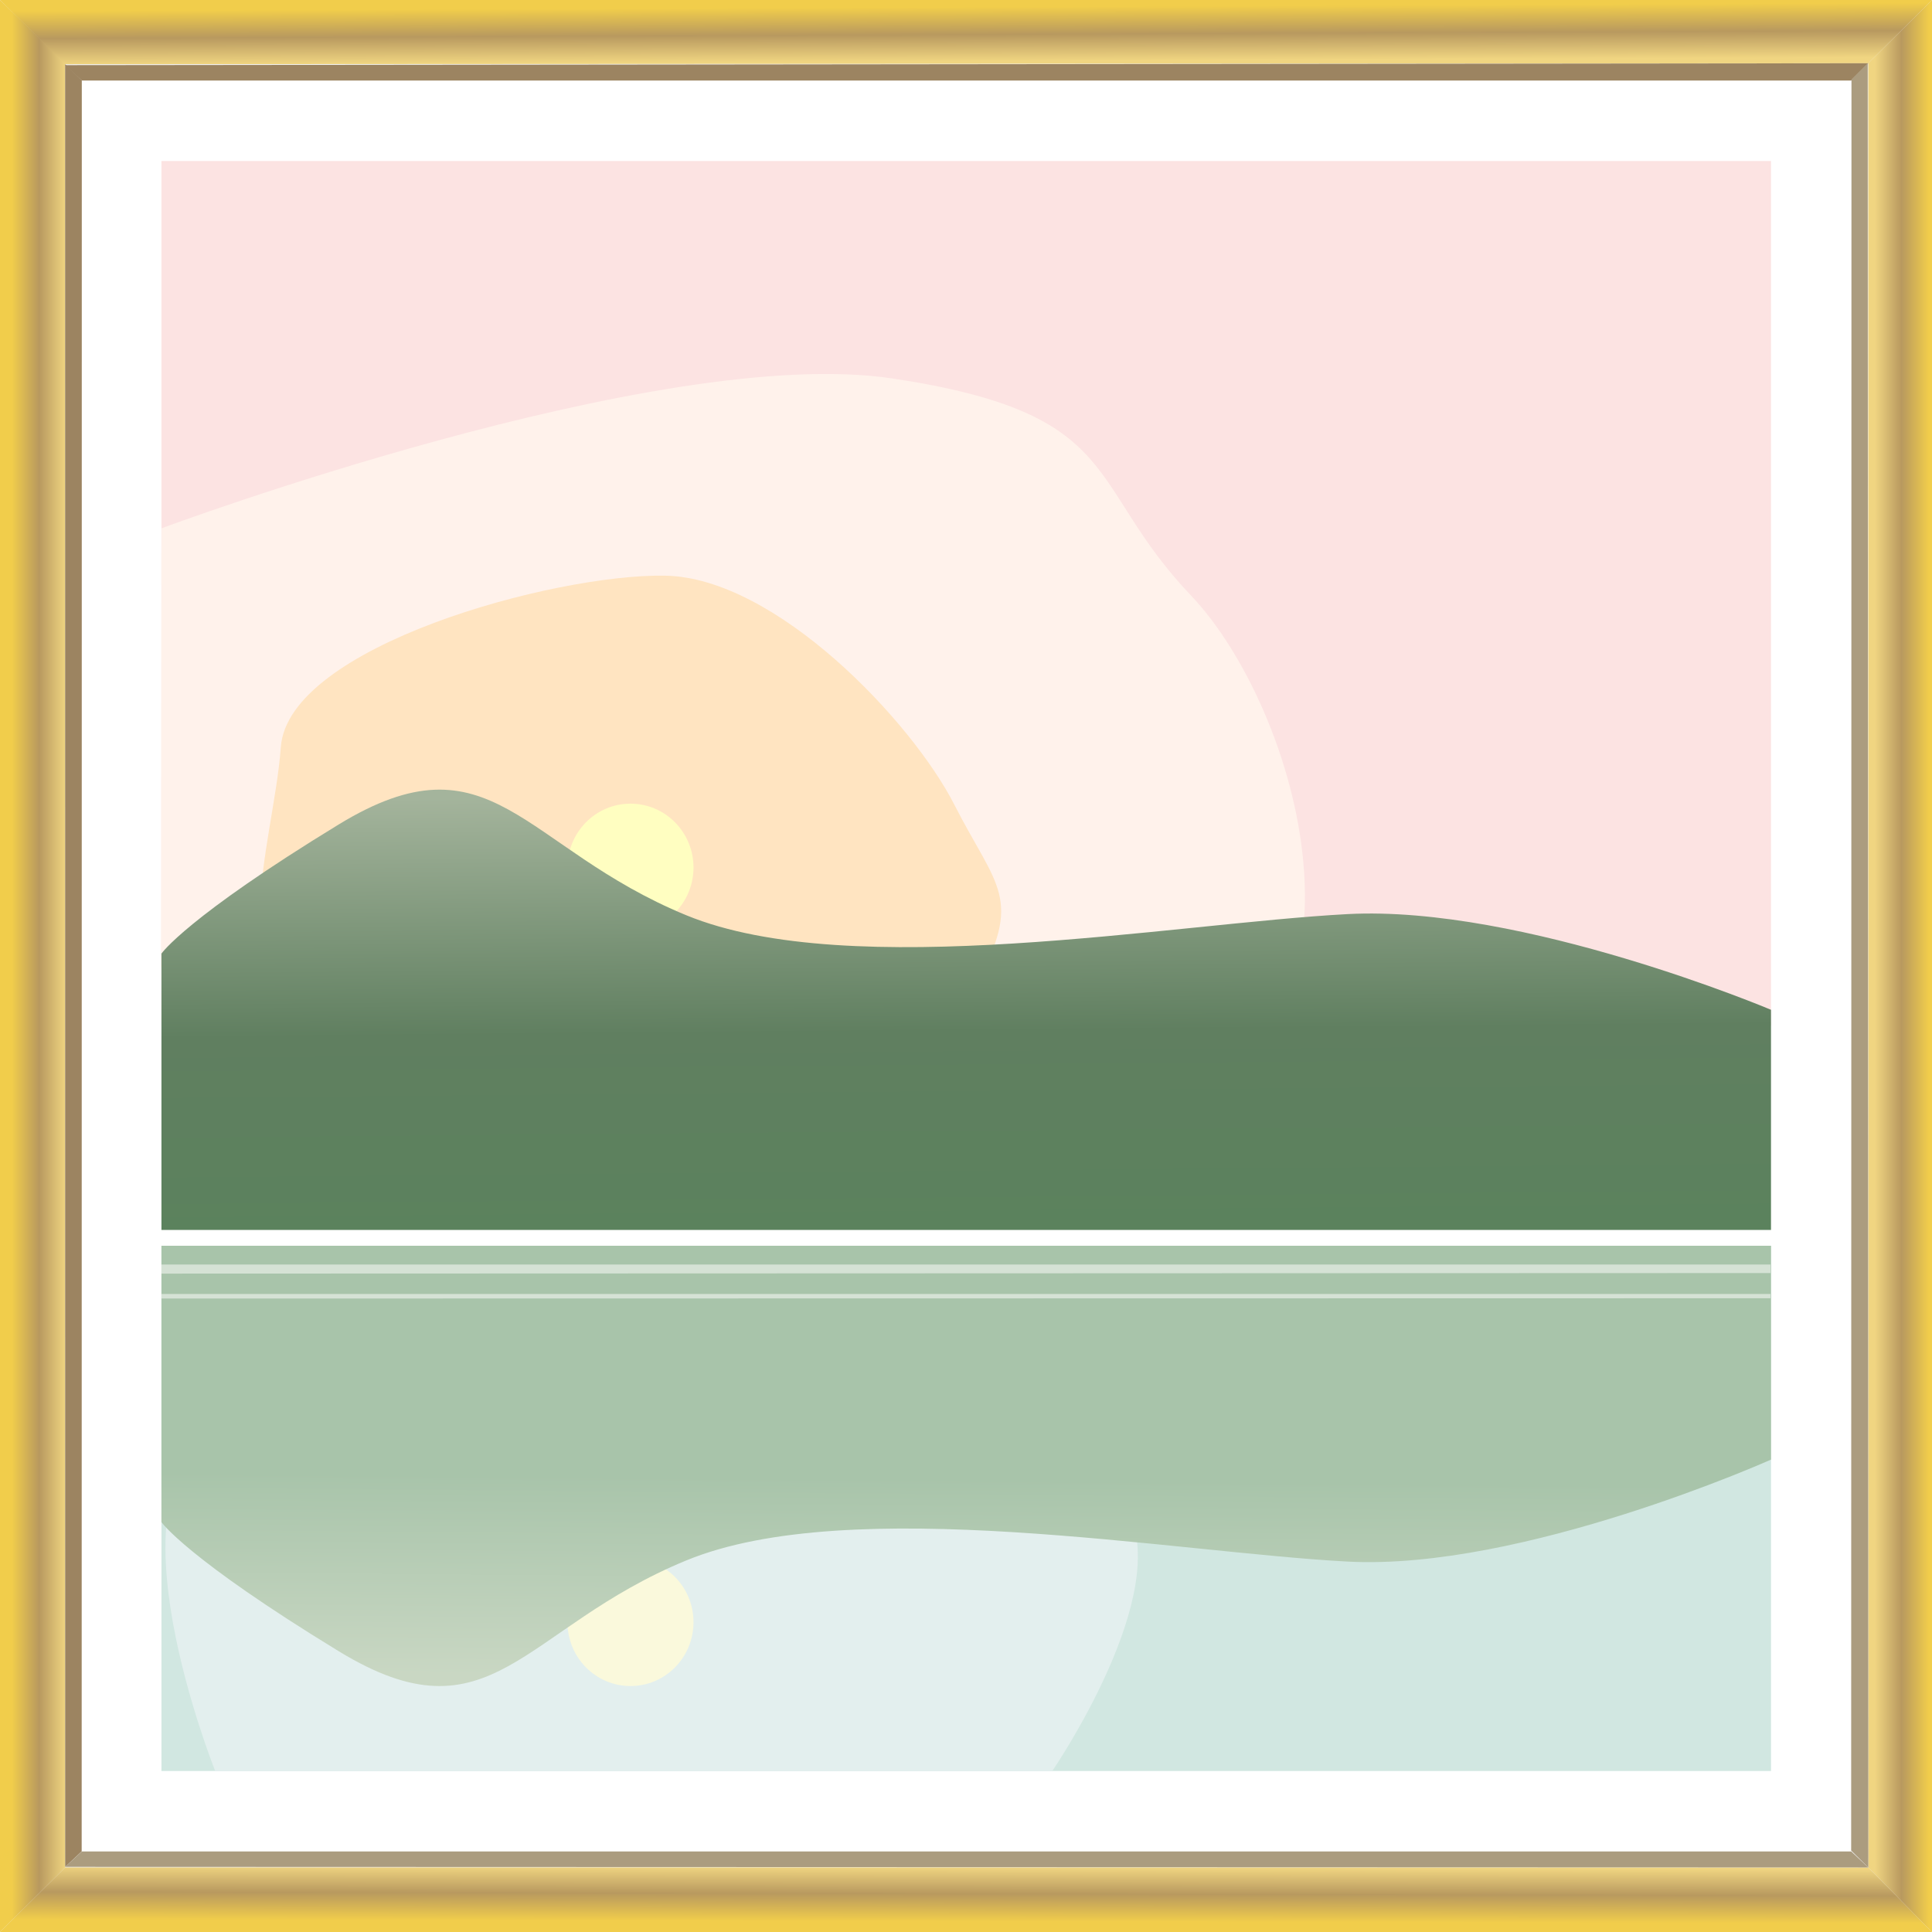
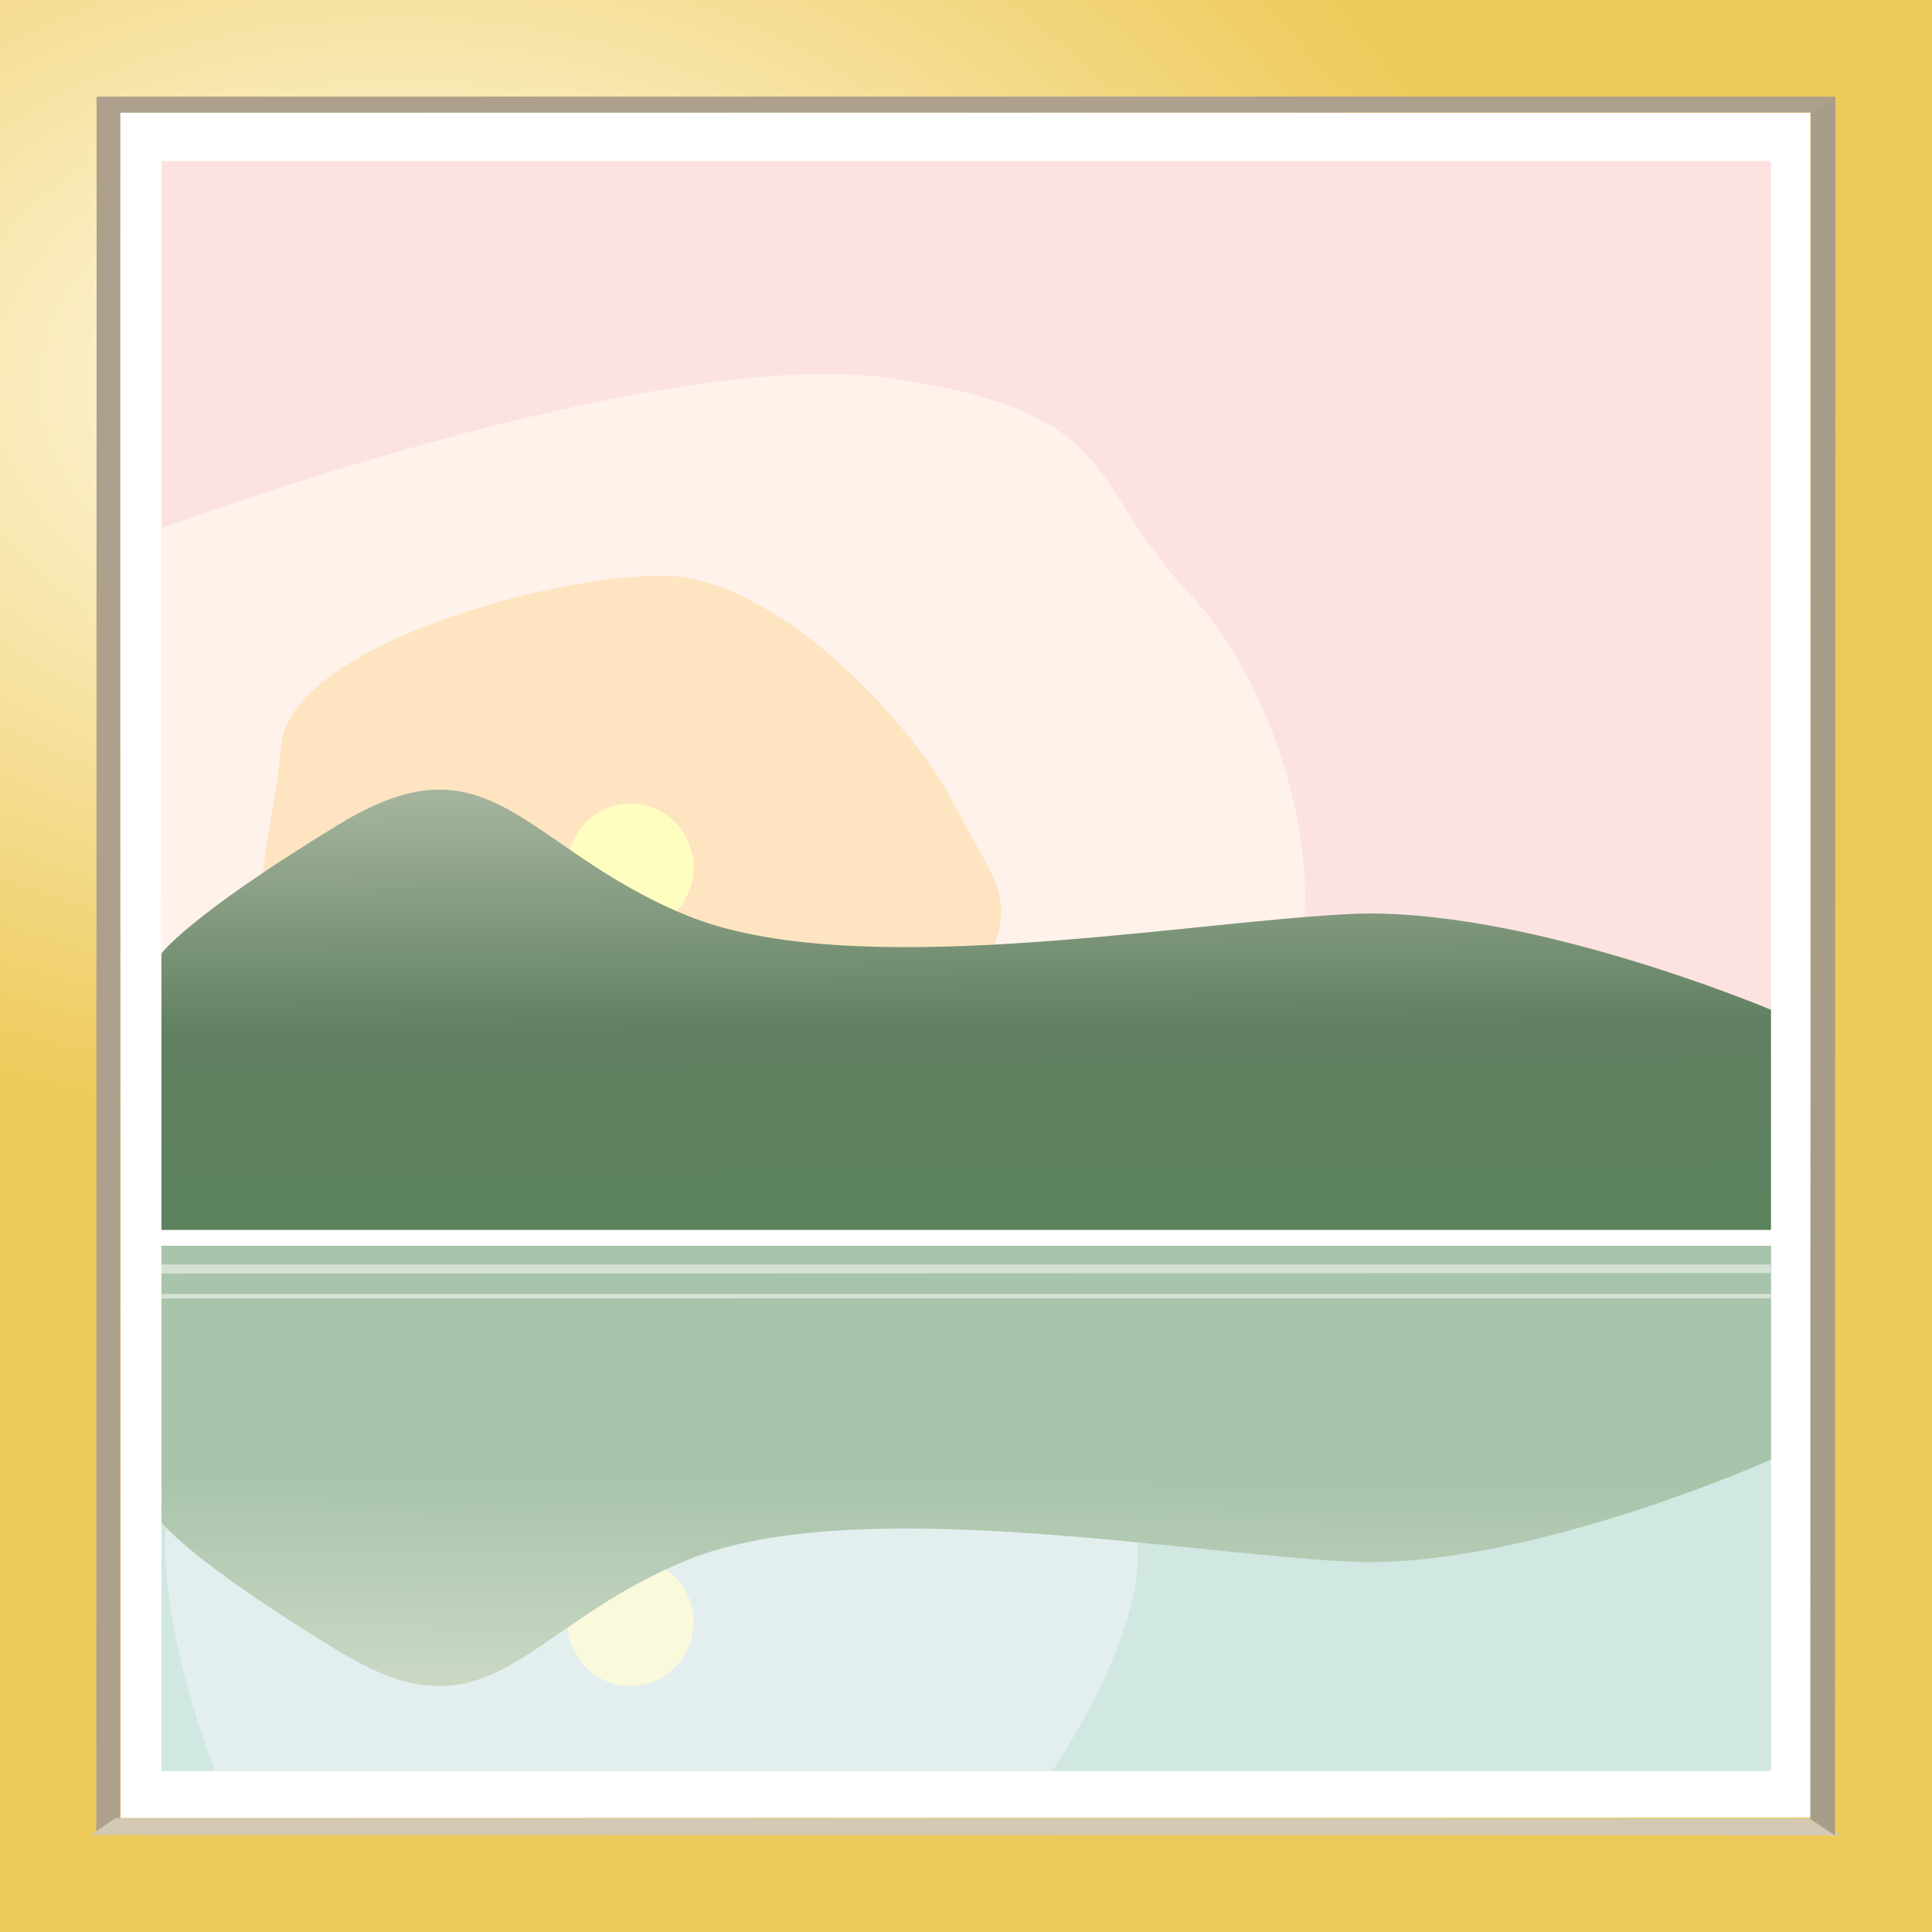
<svg xmlns="http://www.w3.org/2000/svg" xmlns:ns1="http://vectornator.io" height="100%" stroke-miterlimit="10" style="fill-rule:nonzero;clip-rule:evenodd;stroke-linecap:round;stroke-linejoin:round;" version="1.1" viewBox="0 0 1200 1200" width="100%" xml:space="preserve">
  <defs>
-     <linearGradient gradientTransform="matrix(-33.7244 -2.59419 0.00664621 -33.7244 41.0433 623.275)" gradientUnits="userSpaceOnUse" id="LinearGradient" x1="0" x2="1" y1="0" y2="0">
-       <stop offset="0" stop-color="#f0d581" />
-       <stop offset="0.494" stop-color="#b8995f" />
-       <stop offset="1" stop-color="#f1cd4b" />
-     </linearGradient>
-     <linearGradient gradientTransform="matrix(2.45352 -33.735 33.7242 -0.133995 577.352 38.2032)" gradientUnits="userSpaceOnUse" id="LinearGradient_2" x1="0" x2="1" y1="0" y2="0">
-       <stop offset="0" stop-color="#f0d581" />
-       <stop offset="0.494" stop-color="#b8995f" />
-       <stop offset="1" stop-color="#f1cd4b" />
-     </linearGradient>
-     <linearGradient gradientTransform="matrix(33.7239 2.60095 -0.0134065 33.7244 1164.49 577.355)" gradientUnits="userSpaceOnUse" id="LinearGradient_3" x1="0" x2="1" y1="0" y2="0">
-       <stop offset="0" stop-color="#f0d581" />
-       <stop offset="0.494" stop-color="#b8995f" />
-       <stop offset="1" stop-color="#f1cd4b" />
-     </linearGradient>
-     <linearGradient gradientTransform="matrix(-2.66451 33.719 -33.7244 -0.0769747 623.343 1159.68)" gradientUnits="userSpaceOnUse" id="LinearGradient_4" x1="0" x2="1" y1="0" y2="0">
-       <stop offset="0" stop-color="#f0d581" />
-       <stop offset="0.494" stop-color="#b8995f" />
-       <stop offset="1" stop-color="#f1cd4b" />
-     </linearGradient>
-     <linearGradient gradientTransform="matrix(1.81932 271.818 -271.988 1.81818 578.22 492.853)" gradientUnits="userSpaceOnUse" id="LinearGradient_5" x1="0" x2="1" y1="0" y2="0">
+     <radialGradient cx="0" cy="0" gradientTransform="matrix(388.989 384.135 -576.203 259.326 251.715 245.539)" gradientUnits="userSpaceOnUse" id="RadialGradient" r="1">
+       <stop offset="0" stop-color="#fffcee" />
+       <stop offset="1" stop-color="#eeca5a" />
+     </radialGradient>
+     <linearGradient gradientTransform="matrix(1.81932 271.818 -271.988 1.81818 578.22 492.853)" gradientUnits="userSpaceOnUse" id="LinearGradient" x1="0" x2="1" y1="0" y2="0">
      <stop offset="0" stop-color="#a4b49c" />
      <stop offset="0.544" stop-color="#607f60" />
      <stop offset="1" stop-color="#5b825d" />
    </linearGradient>
-     <linearGradient gradientTransform="matrix(2.0248 -271.829 271.998 2.02354 599.477 1043.06)" gradientUnits="userSpaceOnUse" id="LinearGradient_6" x1="0" x2="1" y1="0" y2="0">
+     <linearGradient gradientTransform="matrix(2.0248 -271.829 271.998 2.02354 599.477 1043.06)" gradientUnits="userSpaceOnUse" id="LinearGradient_2" x1="0" x2="1" y1="0" y2="0">
      <stop offset="0" stop-color="#c9d7c3" />
      <stop offset="0.458" stop-color="#a8c4aa" />
      <stop offset="1" stop-color="#a8c4aa" />
    </linearGradient>
  </defs>
-   <g id="Layer-1" ns1:layerName="Layer 1">
-     <path d="M1.91812e-15 0L40.493 39.287L40.493 1159.89L1.91812e-15 1200" fill="url(#LinearGradient)" fill-rule="nonzero" opacity="1" stroke="none" ns1:layerName="Curve 4" />
-     <path d="M1200 0L1160.42 39.287L40.461 39.891L0 0" fill="url(#LinearGradient_2)" fill-rule="nonzero" opacity="1" stroke="none" ns1:layerName="Curve 10" />
-     <path d="M1200 1200L1160.42 1159.89L1160.42 39.287L1200 0" fill="url(#LinearGradient_3)" fill-rule="nonzero" opacity="1" stroke="none" ns1:layerName="Curve 11" />
-     <path d="M0 1200L40.461 1159.89L1160.42 1159.89L1200 1200" fill="url(#LinearGradient_4)" fill-rule="nonzero" opacity="1" stroke="none" ns1:layerName="Curve 12" />
-     <path d="M50.799 1150L1149.81 1150L1149.81 50L50.799 50" fill="#ffffff" fill-rule="nonzero" opacity="1" stroke="none" ns1:layerName="Curve 5" />
-     <path d="M40.461 40.471L1160.42 39.287L1149.81 50L50.799 50L40.461 40.471Z" fill="#9c8461" fill-rule="nonzero" opacity="1" stroke="none" ns1:layerName="Curve 6" />
-     <path d="M40.461 39.891L40.493 1159.53L50.717 1149.94L50.799 49.937L40.461 39.891Z" fill="#9c8461" fill-rule="nonzero" opacity="1" stroke="none" ns1:layerName="Curve 7" />
-     <path d="M40.493 1159.53L50.799 1150L1149.81 1150L1160.42 1159.89L40.493 1159.53Z" fill="#ab9c7f" fill-rule="nonzero" opacity="1" stroke="none" ns1:layerName="Curve 8" />
-     <path d="M1160.42 1159.89L1160.06 39.287L1150.02 49.22L1149.81 1149.4L1160.42 1159.89Z" fill="#ab9c7f" fill-rule="nonzero" opacity="1" stroke="none" ns1:layerName="Curve 9" />
+   <g id="Layer-3" ns1:layerName="Layer 3">
+     <path d="M0 0L1200 0L1200 1200L0 1200" fill="url(#RadialGradient)" fill-rule="nonzero" opacity="1" stroke="none" ns1:layerName="Curve 4" />
+     <path d="M74.939 1129.22L1124.64 1128.91L1124.42 70L74.73 70" fill="#ffffff" fill-rule="nonzero" opacity="1" stroke="none" ns1:layerName="Curve 5" />
+     <path d="M60.015 60.02L1139.98 60L1124.98 69.824L74.985 70L60.015 60.02Z" fill="#ada08d" fill-rule="nonzero" opacity="1" stroke="none" ns1:layerName="Curve 6" />
+     <path d="M60.015 60L59.81 1140L74.611 1130.74L74.73 69.136L60.015 60Z" fill="#ada08d" fill-rule="nonzero" opacity="1" stroke="none" ns1:layerName="Curve 7" />
+     <path d="M56.283 1139.75L71.795 1129.22L1128.31 1129.55L1143.41 1140L56.283 1139.75Z" fill="#d4c9b2" fill-rule="nonzero" opacity="1" stroke="none" ns1:layerName="Curve 8" />
+     <path d="M1139.75 1140L1140 60L1124.72 69.573L1124.42 1129.89L1139.75 1140Z" fill="#a79d88" fill-rule="nonzero" opacity="1" stroke="none" ns1:layerName="Curve 9" />
  </g>
  <g id="Layer-2" ns1:layerName="Layer 2">
    <path d="M100.277 100L1100 100L1100 637.02L100.277 637.02L100.277 100Z" fill="#fce3e2" fill-rule="nonzero" opacity="1" stroke="none" ns1:layerName="Curve 1" />
    <path d="M100 599.704L100.277 328.163C100.277 328.163 408.902 213.168 554.284 235.067C699.666 256.966 673.329 300.132 739.698 369.829C806.068 439.527 864.642 638.513 725.371 691.576C586.1 744.638 417.541 751.166 262.678 726.109C107.815 701.051 100 599.704 100 599.704Z" fill="#fff2eb" fill-rule="nonzero" opacity="1" stroke="none" ns1:layerName="Curve 8" />
    <path d="M174.416 464.082C178.951 401.446 344.187 356.366 413.058 357.556C481.93 358.746 566.248 447.865 592.749 499.789C619.249 551.713 635.829 557.516 605.786 612.267C575.743 667.018 572.484 709.271 472.577 718.793C372.671 728.315 278.716 685.615 206.16 650.354C133.603 615.094 169.882 526.718 174.416 464.082Z" fill="#ffe4c1" fill-rule="nonzero" opacity="1" stroke="none" ns1:layerName="Curve 7" />
    <path d="M352.459 538.839C352.459 516.929 369.984 499.168 391.603 499.168C413.222 499.168 430.748 516.929 430.748 538.839C430.748 560.748 413.222 578.509 391.603 578.509C369.984 578.509 352.459 560.748 352.459 538.839Z" fill="#fffec1" fill-rule="nonzero" opacity="1" stroke="none" ns1:layerName="Oval 1" />
    <path d="M100.277 773.757L1100 773.757L1100 1100L100.277 1100L100.277 773.757Z" fill="#d1e7e1" fill-rule="nonzero" opacity="1" stroke="none" ns1:layerName="Curve 5" />
-     <path d="M100.277 763.934L1100 763.934L1100 627.197C1100 627.197 945.566 561.975 836.932 567.766C728.297 573.556 528.41 610.469 426.294 568.489C324.177 526.51 305.347 454.132 210.473 512.035C115.599 569.937 100.277 592.296 100.277 592.296L100.277 763.934Z" fill="url(#LinearGradient_5)" fill-rule="nonzero" opacity="1" stroke="none" ns1:layerName="Curve 3" />
+     <path d="M100.277 763.934L1100 763.934L1100 627.197C1100 627.197 945.566 561.975 836.932 567.766C728.297 573.556 528.41 610.469 426.294 568.489C324.177 526.51 305.347 454.132 210.473 512.035C115.599 569.937 100.277 592.296 100.277 592.296L100.277 763.934Z" fill="url(#LinearGradient)" fill-rule="nonzero" opacity="1" stroke="none" ns1:layerName="Curve 3" />
    <path d="M133.677 1100L653.579 1100C653.579 1100 729.778 988.958 699.736 936.879C669.693 884.799 572.484 837.538 472.577 828.481C372.671 819.424 208.046 856.715 135.49 890.255C62.933 923.796 133.677 1100 133.677 1100Z" fill="#e3efee" fill-rule="nonzero" opacity="1" stroke="none" ns1:layerName="Curve 9" />
    <path d="M352.459 1007.56C352.459 985.652 369.984 967.891 391.603 967.891C413.222 967.891 430.748 985.652 430.748 1007.56C430.748 1029.47 413.222 1047.23 391.603 1047.23C369.984 1047.23 352.459 1029.47 352.459 1007.56Z" fill="#faf9dc" fill-rule="nonzero" opacity="1" stroke="none" ns1:layerName="Oval 2" />
-     <path d="M100.277 773.757L1100 773.757L1100 906.585C1100 906.585 945.566 975.716 836.932 969.926C728.297 964.135 528.41 927.223 426.294 969.202C324.177 1011.18 305.347 1083.56 210.473 1025.66C115.599 967.754 100.277 945.395 100.277 945.395L100.277 773.757Z" fill="url(#LinearGradient_6)" fill-rule="nonzero" opacity="1" stroke="none" ns1:layerName="Curve 4" />
+     <path d="M100.277 773.757L1100 773.757L1100 906.585C1100 906.585 945.566 975.716 836.932 969.926C728.297 964.135 528.41 927.223 426.294 969.202C324.177 1011.18 305.347 1083.56 210.473 1025.66C115.599 967.754 100.277 945.395 100.277 945.395L100.277 773.757Z" fill="url(#LinearGradient_2)" fill-rule="nonzero" opacity="1" stroke="none" ns1:layerName="Curve 4" />
    <path d="M100 791.061L1099.72 790.714L1099.72 785.421L100 785.421L100 791.061Z" fill="#fffdfd" fill-opacity="0.518" fill-rule="nonzero" opacity="1" stroke="none" ns1:layerName="Curve 2" />
    <path d="M100.277 806.542L1099.72 806.368L1099.72 803.721L100.277 803.721L100.277 806.542Z" fill="#fffdfd" fill-opacity="0.518" fill-rule="nonzero" opacity="1" stroke="none" ns1:layerName="Curve 6" />
  </g>
</svg>
